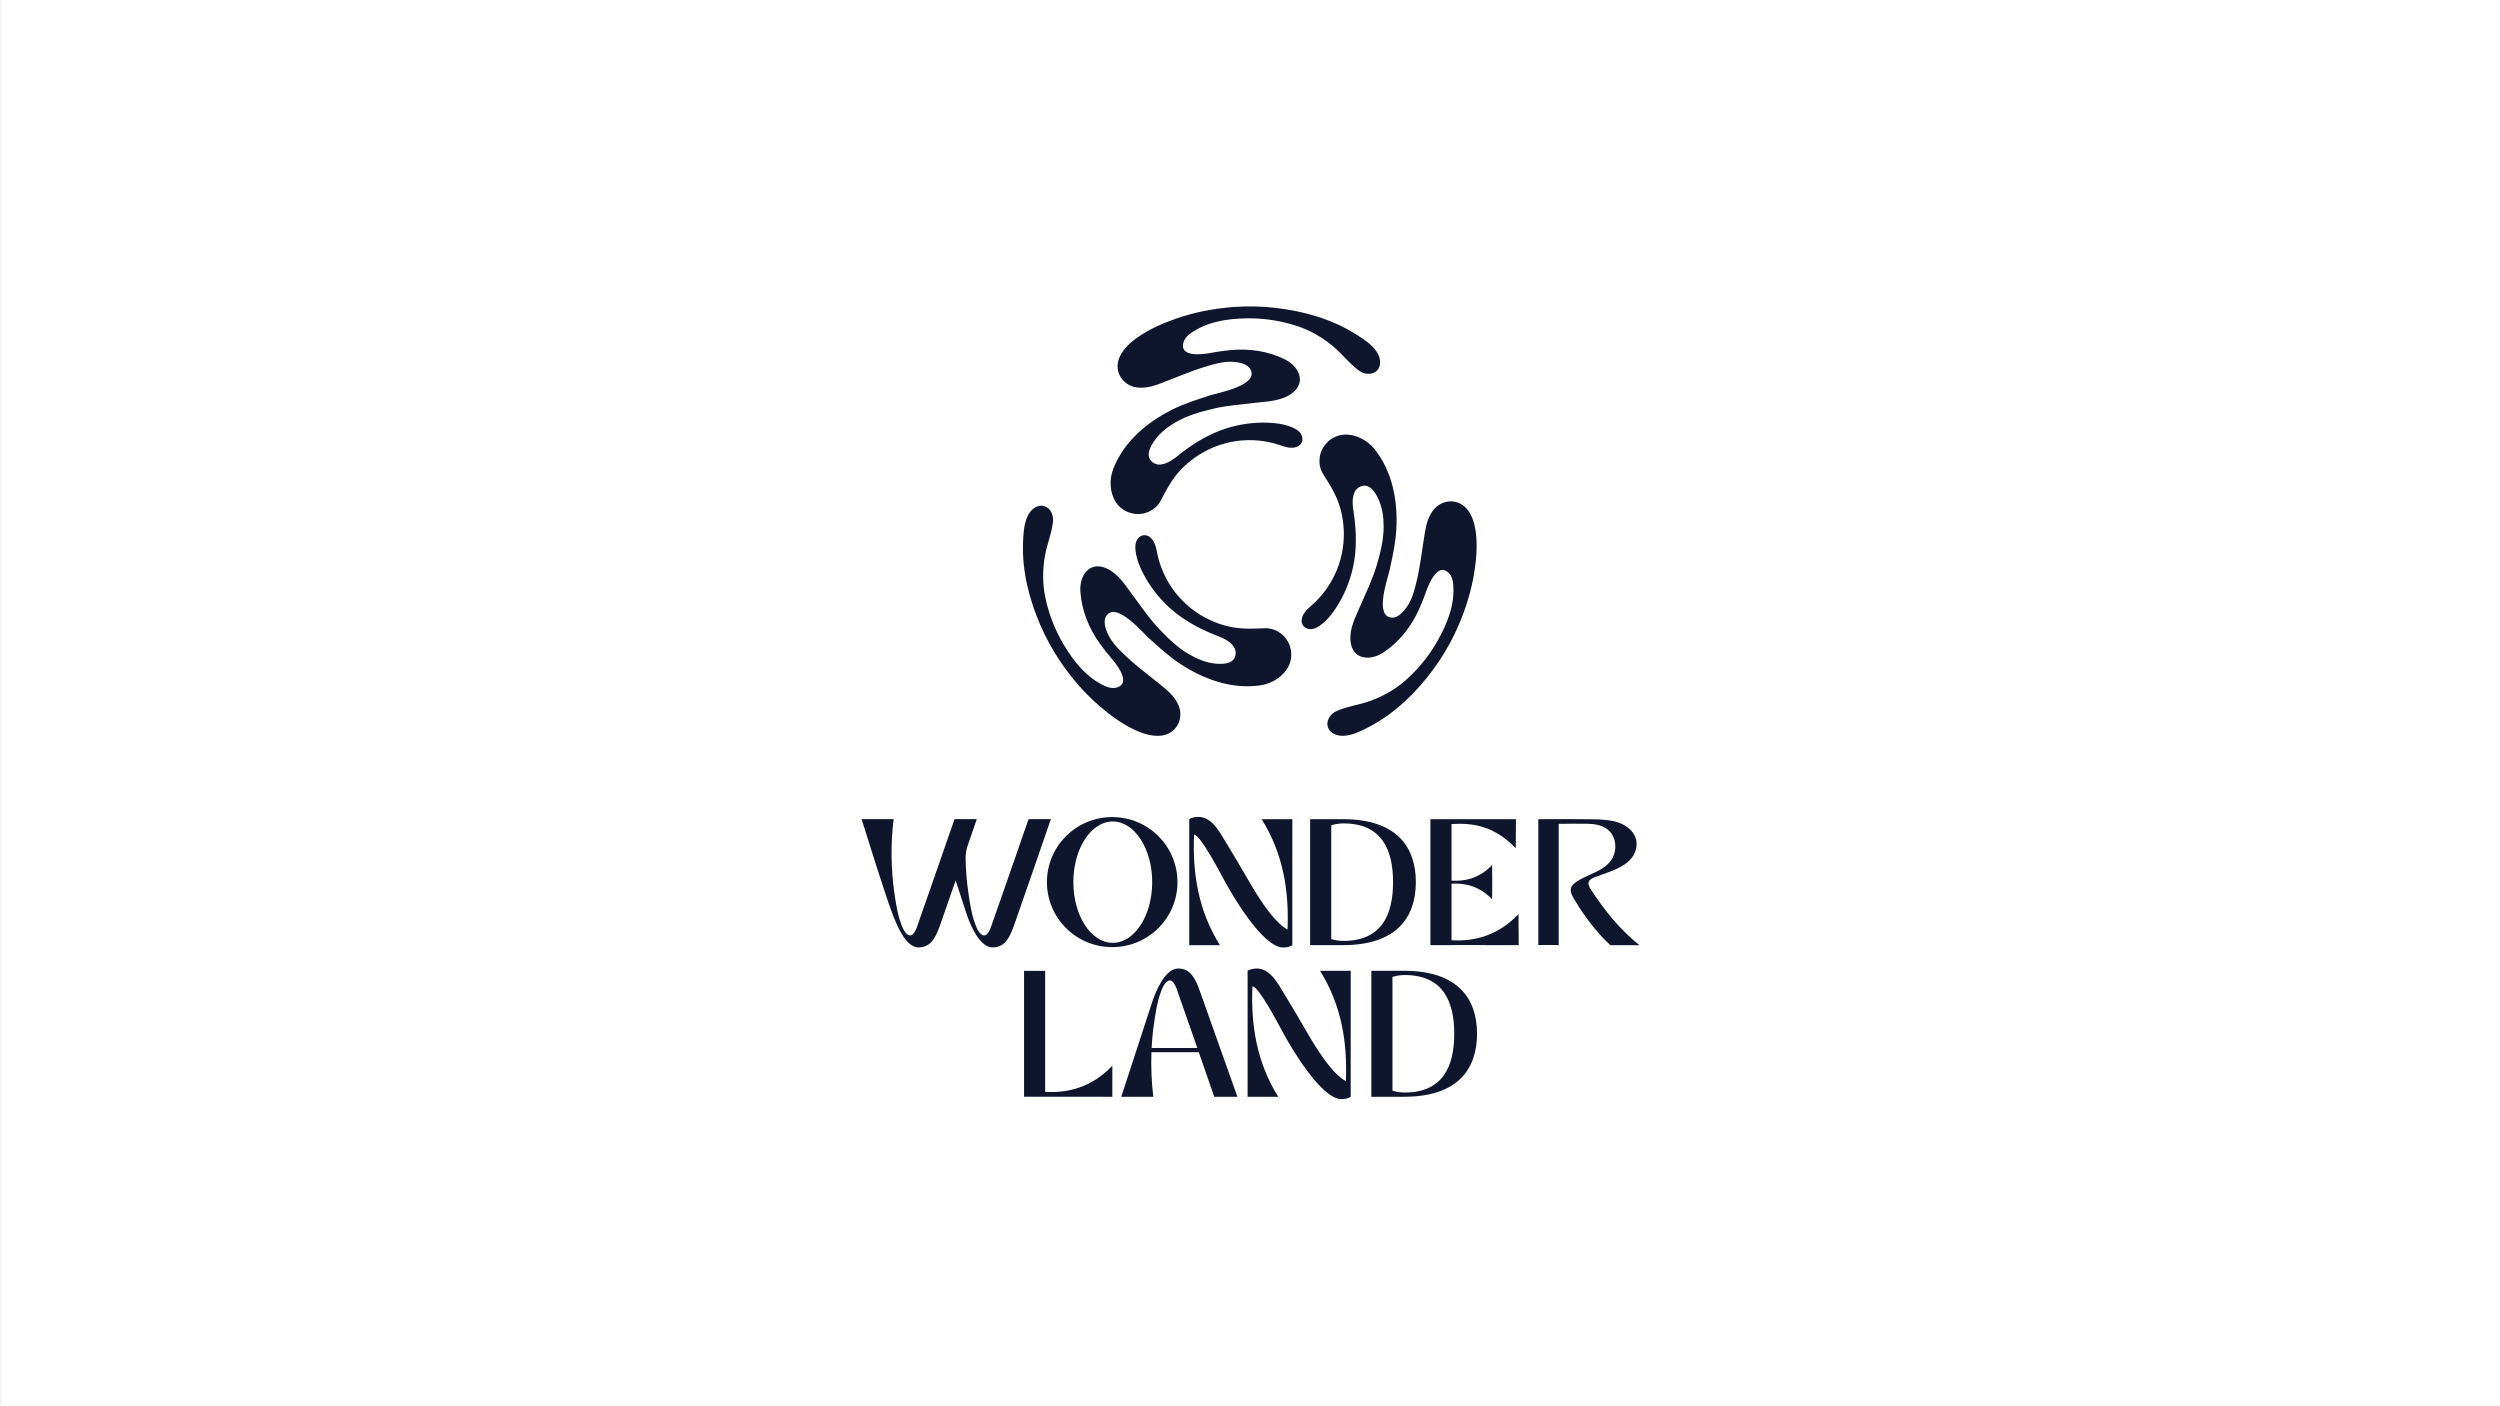
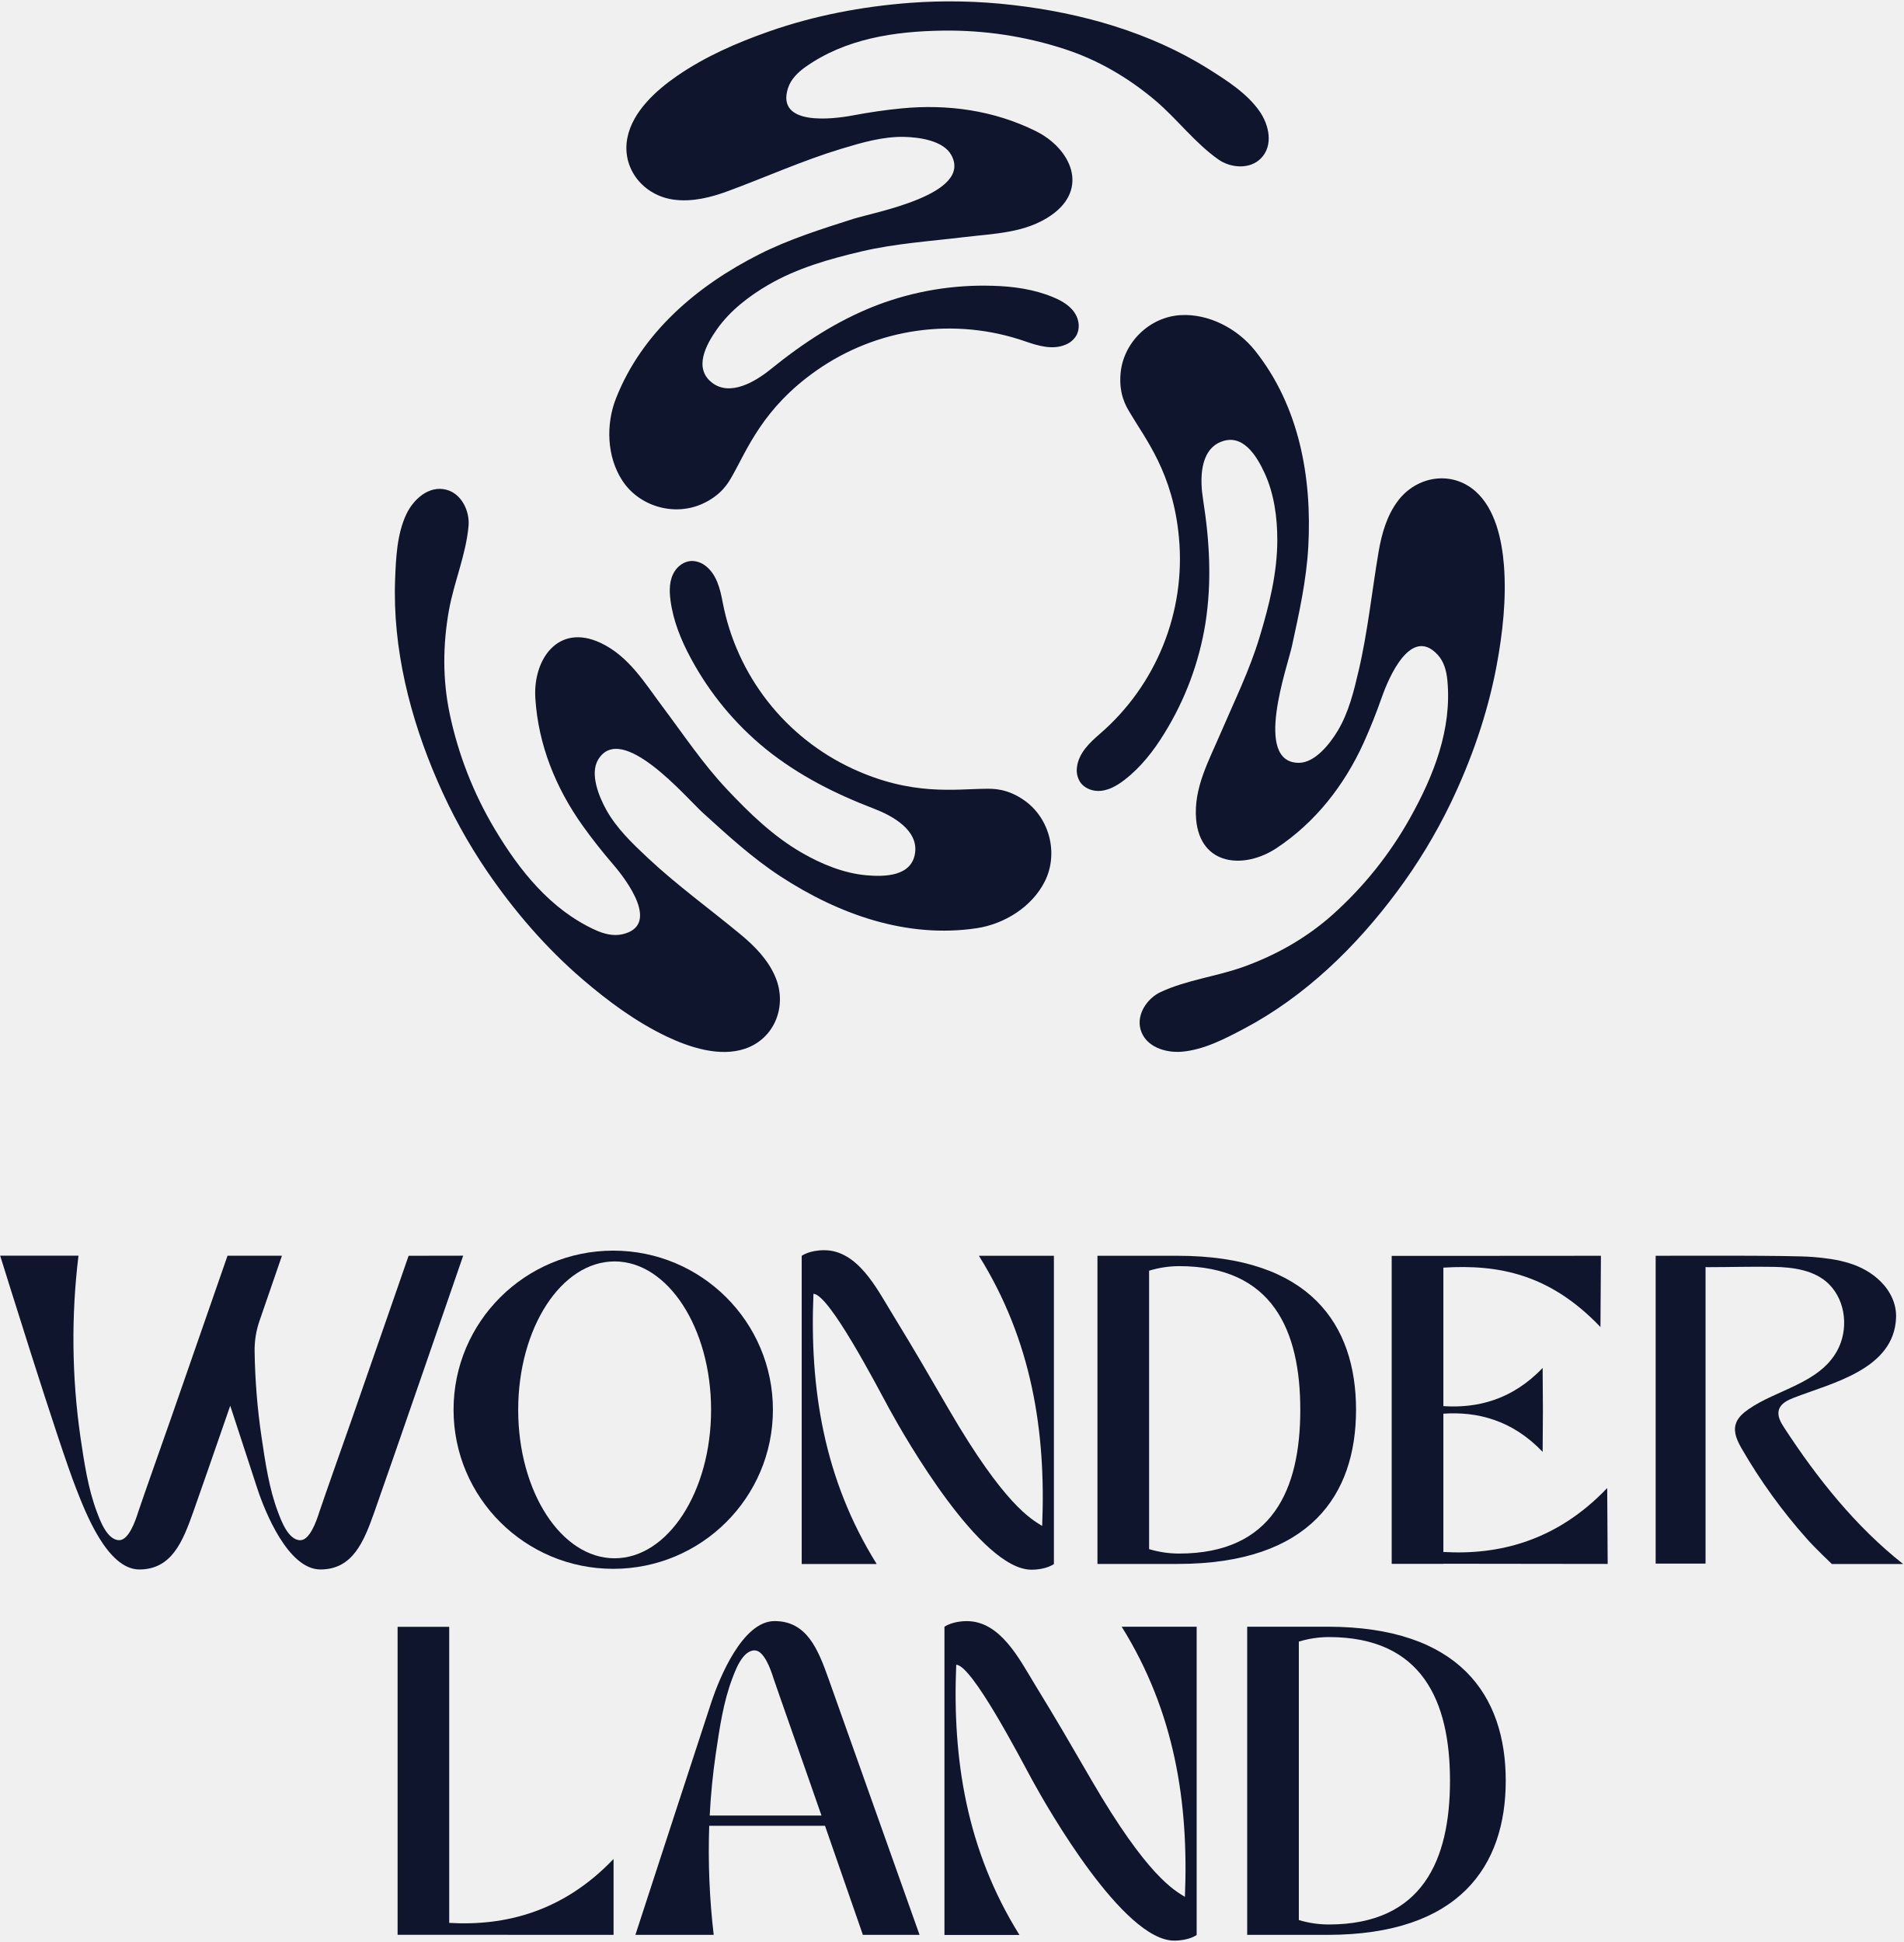
- <svg xmlns="http://www.w3.org/2000/svg" width="1921" height="1080" viewBox="0 0 1921 1080" fill="none">
-   <rect width="1920" height="1080" transform="translate(0.915527)" fill="white" />
-   <path d="M790.343 629.453C790.343 629.453 776.745 668.65 772.516 680.738C772.516 680.738 762.957 707.825 762.274 710.005C761.378 712.865 759.285 718.798 756.324 718.798C752.468 718.798 750.191 712.25 749.332 710.005C746.512 702.599 745.314 694.242 744.15 686.414C742.829 677.476 742.101 668.458 741.972 659.42C741.928 656.179 742.448 652.956 743.509 649.898L750.558 629.438H733.464C733.464 629.438 719.859 668.635 715.63 680.724C715.63 680.724 706.072 707.81 705.388 709.991C704.5 712.85 702.399 718.784 699.445 718.784C695.583 718.784 693.306 712.236 692.453 709.991C689.633 702.585 688.428 694.228 687.265 686.4C684.55 667.521 684.343 648.358 686.651 629.424H662.057C662.057 629.424 680.533 689.038 686.024 702.849C688.738 709.705 695.597 727.984 705.761 727.984C715.926 727.984 719.401 719.199 722.679 709.977C724.35 705.308 729.15 691.468 734.317 676.549C738.377 689.009 741.916 699.847 742.917 702.849C745.25 709.848 752.497 727.984 762.654 727.984C772.812 727.984 776.301 719.199 779.572 709.977C783.731 698.324 807.486 629.424 807.486 629.424L790.343 629.453Z" fill="#0E152C" />
-   <path d="M1197.71 632.998V726.147H1182.04V629.452C1190.21 629.452 1224.62 629.274 1231.38 629.824C1239.13 630.453 1246.89 631.783 1252.7 637.523C1255.75 640.54 1257.74 644.586 1257.55 648.961C1256.89 665.153 1237.36 669.414 1225.45 674.039C1223.53 674.79 1221.37 675.791 1220.76 677.792C1220.16 679.794 1221.31 681.753 1222.41 683.454C1232.83 699.425 1244.87 714.516 1259.77 726.275H1237.39C1237.39 726.275 1231.94 721.1 1229.63 718.462C1221.82 709.716 1214.93 700.176 1209.05 689.995C1207.75 687.708 1206.47 685.091 1207.13 682.539C1207.68 680.395 1209.46 678.872 1211.24 677.628C1220.08 671.494 1233.34 669.557 1239 659.377C1242.67 652.765 1241.88 643.743 1236.45 638.345C1231.98 633.906 1225.11 633.041 1219.14 632.934C1212.23 632.805 1205.28 633.027 1198.41 633.027L1197.71 632.998Z" fill="#0E152C" />
-   <path d="M993.031 629.453H969.473C986.151 656.196 990.564 684.791 989.344 714.316C985.904 712.171 977.53 707.789 960.084 677.814C952.464 664.71 949.961 660.292 942.066 647.36C937.351 639.647 931.345 627.701 920.863 627.701C916.154 627.701 913.814 629.474 913.814 629.474V726.268H937.365C920.687 699.525 916.281 670.93 917.501 641.405C922.371 641.405 937.238 670 941.51 677.864C946.239 686.493 969.995 728.056 985.982 728.056C986.109 728.056 985.848 728.056 985.982 728.056C990.691 728.056 993.031 726.283 993.031 726.283V629.453Z" fill="#0E152C" />
-   <path d="M854.616 627.837C826.92 627.837 804.462 650.213 804.462 677.814C804.462 705.416 826.92 727.784 854.616 727.784C882.311 727.784 904.77 705.408 904.77 677.814C904.77 650.22 882.326 627.837 854.616 627.837ZM855.039 724.474C838.318 724.474 824.763 703.6 824.763 677.85C824.763 652.1 838.318 631.226 855.039 631.226C871.759 631.226 885.35 652.1 885.35 677.85C885.35 703.6 871.752 724.474 855.039 724.474V724.474Z" fill="#0E152C" />
-   <path d="M1031.89 629.453H1006.71V726.247H1031.9C1073.49 726.247 1087.93 704.536 1087.93 677.821C1087.93 651.106 1073.47 629.453 1031.89 629.453ZM1032.35 722.987C1029.16 722.987 1025.99 722.517 1022.93 721.593V721.593V634.135C1025.99 633.199 1029.16 632.717 1032.35 632.705C1061.74 632.705 1070.42 652.908 1070.42 677.835C1070.42 702.763 1061.74 722.987 1032.35 722.987V722.987Z" fill="#0E152C" />
-   <path d="M1166.97 726.247L1166.82 702.406C1150.98 719.027 1132.85 723.516 1115.36 722.487V679.051C1125.93 678.336 1136.95 680.981 1146.54 691.046L1146.62 678.943V676.799L1146.54 664.682C1136.95 674.747 1125.95 677.378 1115.36 676.677V633.177C1132.79 632.105 1148.85 635.214 1164.7 651.835L1164.85 629.453L1114.05 629.488H1099.13V726.225H1115.34V726.183L1166.97 726.247Z" fill="#0E152C" />
-   <path d="M854.716 842.758V818.917C838.883 835.538 820.605 840.027 803.095 838.998V746H786.883V842.737L854.716 842.758Z" fill="#0E152C" />
-   <path d="M921.132 808.494C926.545 824.05 933.03 842.758 933.03 842.758H950.829L922.203 762.206C918.911 752.984 915.401 744.198 905.285 744.198C895.17 744.198 887.902 762.335 885.548 769.333C882.848 777.447 861.581 842.758 861.581 842.758H886.175C884.838 831.391 884.366 819.935 884.766 808.494H921.132ZM886.838 785.783C888.001 777.969 889.185 769.612 892.026 762.192C892.879 759.947 895.156 753.399 899.019 753.399C901.972 753.399 904.073 759.346 904.961 762.192C905.666 764.372 915.203 791.459 915.203 791.459C916.31 794.611 918.023 799.608 920.025 805.277H884.921C885.245 798.777 885.884 792.278 886.838 785.783V785.783Z" fill="#0E152C" />
-   <path d="M1037.87 745.964H1014.32C1030.99 772.708 1035.4 801.303 1034.18 830.827C1030.74 828.683 1022.37 824.3 1004.93 794.326C997.303 781.222 994.808 776.804 986.906 763.872C982.197 756.158 976.205 744.213 965.702 744.213C960.994 744.213 958.653 745.986 958.653 745.986V842.78H982.204C965.526 816.036 961.12 787.441 962.347 757.917C967.211 757.917 982.084 786.512 986.356 794.376C991.079 803.004 1014.83 844.567 1030.82 844.567C1030.95 844.567 1030.69 844.567 1030.82 844.567C1035.53 844.567 1037.87 842.794 1037.87 842.794V745.964Z" fill="#0E152C" />
-   <path d="M1078.91 745.964H1053.74V842.758H1078.92C1120.51 842.758 1134.95 821.047 1134.95 794.332C1134.95 767.617 1120.49 745.964 1078.91 745.964ZM1079.37 839.498C1076.19 839.498 1073.01 839.028 1069.96 838.104V838.104V750.646C1073.01 749.71 1076.18 749.229 1079.37 749.217C1108.77 749.217 1117.44 769.419 1117.44 794.347C1117.44 819.275 1108.77 839.498 1079.37 839.498V839.498Z" fill="#0E152C" />
-   <path d="M1000.26 340.009C1001.14 338.17 1000.95 335.926 1000.03 334.103C998.577 331.214 995.616 329.519 992.731 328.325C986.762 325.858 980.279 324.946 973.837 324.771C961.391 324.376 948.991 326.458 937.357 330.896C924.881 335.723 914.24 342.746 903.973 351.059C899.282 354.848 891.323 359.647 885.62 355.186C879.79 350.634 883.742 343.304 887.24 338.353C891.351 332.543 897.304 327.967 903.416 324.425C912.414 319.204 922.581 316.319 932.649 313.963C943.223 311.476 954.118 310.78 964.883 309.478C974.262 308.348 984.115 308.237 992.19 302.61C1004.22 294.217 998.33 281.634 987.343 276.182C974.211 269.668 959.67 267.642 945.161 269.047C940.019 269.549 934.906 270.305 929.832 271.264C923.632 272.434 905.748 274.67 909.485 262.752C910.357 259.966 912.537 257.785 914.909 256.098C927.496 247.14 943.008 244.824 958.162 244.617C971.216 244.432 984.21 246.414 996.615 250.483C1007.05 253.921 1016.42 259.429 1024.82 266.508C1031.77 272.382 1037.24 279.851 1044.72 285.108C1048.51 287.774 1054.52 288.292 1058.01 284.786C1062.09 280.695 1060.58 274.185 1057.63 269.966C1053.7 264.332 1047.46 260.36 1041.74 256.755C1023.33 245.159 1001.7 239.058 980.216 236.591C969.458 235.33 958.605 235.098 947.803 235.898C932.757 237.049 917.782 239.878 903.528 244.884C893.519 248.394 883.487 252.759 874.721 258.812C868.143 263.337 860.745 269.982 859.085 278.164C857.096 287.918 864.096 296.47 873.722 297.723C879.476 298.475 885.302 297.015 890.746 294.997C902.605 290.62 914.169 285.391 926.29 281.726C932.657 279.804 939.239 277.866 945.945 277.997C950.561 278.088 958.233 279.095 960.772 283.648C967.704 296.087 936.41 301.706 930.019 303.752C919.983 306.967 909.879 310.119 900.448 314.894C880.976 324.743 863.622 339.443 855.48 360.145C852.253 368.338 852.595 378.53 857.506 386.011C862.83 394.121 873.821 397.273 882.68 393.226C888.76 390.44 890.901 386.417 891.908 384.642C896.719 376.194 901.534 363.276 918.375 351.434C927.799 344.8 938.666 340.504 950.079 338.901C961.491 337.299 973.122 338.435 984.008 342.217C988.043 343.614 992.675 345.035 996.822 343.208C998.288 342.597 999.497 341.498 1000.24 340.096L1000.26 340.009Z" fill="#0E152C" />
-   <path d="M878.962 411.224C876.929 411.38 875.079 412.665 873.96 414.372C872.181 417.078 872.197 420.489 872.603 423.585C873.447 429.976 875.906 436.056 878.97 441.727C884.852 452.701 892.854 462.399 902.513 470.255C912.939 478.644 924.352 484.347 936.688 489.086C942.311 491.243 950.445 495.732 949.422 502.915C948.396 510.237 940.071 510.476 934.034 509.927C926.947 509.274 920.01 506.405 913.886 502.883C904.853 497.69 897.292 490.332 890.208 482.795C882.767 474.884 876.714 465.799 870.212 457.131C864.545 449.57 859.523 441.098 850.613 436.924C837.33 430.7 829.375 442.097 830.147 454.33C831.07 468.958 836.589 482.584 845.058 494.423C848.058 498.621 851.274 502.672 854.64 506.588C858.751 511.363 869.631 525.741 857.426 528.475C854.58 529.111 851.6 528.316 848.95 527.106C834.898 520.683 825.141 508.402 817.381 495.39C810.693 484.177 805.914 471.931 803.238 459.153C800.993 448.408 801.077 437.525 803.007 426.712C804.623 417.755 808.355 409.287 809.171 400.19C809.569 395.573 807.018 390.118 802.251 388.844C796.68 387.348 791.785 391.912 789.604 396.576C786.691 402.8 786.369 410.186 786.106 416.947C785.271 438.687 790.798 460.466 799.406 480.312C803.694 490.258 808.921 499.772 815.017 508.725C823.533 521.18 833.473 532.729 844.934 542.574C852.981 549.486 861.775 555.993 871.386 560.569C878.592 564.003 888.048 567.087 895.963 564.429C905.394 561.245 909.306 550.943 905.581 541.977C903.356 536.617 899.178 532.303 894.713 528.598C884.975 520.524 874.681 513.114 865.444 504.451C860.605 499.91 855.627 495.163 852.388 489.293C850.155 485.25 847.195 478.099 849.869 473.626C857.175 461.405 877.685 485.696 882.655 490.208C890.455 497.292 898.247 504.459 907.093 510.241C925.363 522.179 946.772 529.86 968.774 526.557C977.485 525.255 986.141 519.863 990.164 511.872C994.521 503.209 991.756 492.107 983.821 486.464C978.373 482.588 973.816 482.751 971.775 482.763C962.053 482.819 948.459 485.111 929.78 476.448C919.327 471.601 910.177 464.337 903.086 455.256C895.995 446.175 891.166 435.537 888.999 424.221C888.203 420.023 887.104 415.303 883.451 412.625C882.188 411.662 880.63 411.164 879.042 411.217L878.962 411.224Z" fill="#0E152C" />
-   <path d="M1001.28 480.67C1002.43 482.349 1004.47 483.312 1006.51 483.428C1009.74 483.611 1012.69 481.896 1015.17 479.997C1020.28 476.07 1024.32 470.9 1027.69 465.409C1034.26 454.827 1038.65 443.047 1040.63 430.752C1042.68 417.536 1041.92 404.806 1039.86 391.753C1038.92 385.784 1038.73 376.516 1045.46 373.794C1052.32 371.008 1056.69 378.108 1059.22 383.615C1062.2 390.082 1063.2 397.523 1063.2 404.587C1063.2 414.997 1060.63 425.228 1057.63 435.133C1054.5 445.535 1049.67 455.321 1045.4 465.285C1041.7 473.968 1036.86 482.56 1037.7 492.346C1038.95 506.962 1052.79 508.156 1063.01 501.367C1075.21 493.253 1084.24 481.673 1090.28 468.409C1092.41 463.709 1094.31 458.902 1096.02 454.027C1098.11 448.058 1105.11 431.468 1113.57 440.665C1115.56 442.809 1116.35 445.79 1116.62 448.687C1118.08 464.068 1112.33 478.656 1104.93 491.884C1098.57 503.282 1090.35 513.545 1080.63 522.255C1072.43 529.577 1062.97 534.937 1052.65 538.67C1044.08 541.75 1034.88 542.753 1026.59 546.593C1022.39 548.543 1018.95 553.498 1020.22 558.261C1021.72 563.832 1028.11 565.794 1033.25 565.348C1040.09 564.755 1046.65 561.345 1052.63 558.185C1071.88 548.042 1087.98 532.363 1100.86 514.989C1107.33 506.301 1112.95 497.018 1117.66 487.264C1124.19 473.658 1129.2 459.272 1132.02 444.429C1133.98 434.003 1135.2 423.135 1134.38 412.522C1133.74 404.563 1131.69 394.833 1125.43 389.31C1117.97 382.72 1107.08 384.495 1101.18 392.203C1097.65 396.811 1096 402.585 1095.02 408.308C1092.9 420.775 1091.63 433.378 1088.74 445.714C1087.23 452.173 1085.61 458.847 1082.15 464.597C1079.76 468.552 1075.05 474.689 1069.84 474.613C1055.6 474.394 1066.38 444.485 1067.8 437.927C1070.04 427.632 1072.35 417.297 1072.93 406.744C1074.13 384.956 1070.08 362.572 1056.22 345.162C1050.74 338.27 1041.74 333.47 1032.81 333.984C1023.13 334.541 1014.9 342.488 1013.98 352.178C1013.35 358.835 1015.76 362.699 1016.8 364.462C1021.71 372.855 1030.48 383.48 1032.32 403.99C1033.36 415.47 1031.66 427.033 1027.34 437.724C1023.03 448.414 1016.24 457.925 1007.52 465.468C1004.29 468.254 1000.76 471.569 1000.26 476.074C1000.05 477.649 1000.4 479.247 1001.24 480.594C1001.26 480.62 1001.27 480.646 1001.28 480.67V480.67Z" fill="#0E152C" />
+ <svg xmlns="http://www.w3.org/2000/svg" width="598px" height="610px" viewBox="0 0 598 610" version="1.1">
+   <g id="Page-1" stroke="none" stroke-width="1" fill="none" fill-rule="evenodd">
+     <g id="identifier-positive-alt" transform="translate(0.057, 0.432709)" fill="#0E152C" fill-rule="nonzero">
+       <path d="M128.286,394.02 C128.286,394.02 114.688,433.217 110.459,445.305 C110.459,445.305 100.9,472.392 100.217,474.572 C99.321,477.432 97.228,483.365 94.267,483.365 C90.411,483.365 88.134,476.817 87.275,474.572 C84.455,467.166 83.257,458.809 82.093,450.981 C80.772,442.043 80.044,433.025 79.915,423.987 C79.871,420.746 80.391,417.523 81.452,414.465 L88.501,394.005 L71.407,394.005 C71.407,394.005 57.802,433.202 53.573,445.291 C53.573,445.291 44.015,472.377 43.331,474.558 C42.443,477.417 40.342,483.351 37.388,483.351 C33.526,483.351 31.249,476.803 30.396,474.558 C27.576,467.152 26.371,458.795 25.208,450.967 C22.493,432.088 22.286,412.925 24.594,393.991 L0,393.991 C0,393.991 18.476,453.605 23.967,467.416 C26.681,474.272 33.54,492.551 43.704,492.551 C53.869,492.551 57.344,483.766 60.622,474.544 C62.293,469.875 67.093,456.035 72.26,441.116 C76.32,453.576 79.859,464.414 80.86,467.416 C83.193,474.415 90.44,492.551 100.597,492.551 C110.755,492.551 114.244,483.766 117.515,474.544 C121.674,462.891 145.429,393.991 145.429,393.991 L128.286,394.02 Z" id="Path" />
+       <path d="M535.653,397.565 L535.653,490.714 L519.983,490.714 L519.983,394.019 C528.153,394.019 562.563,393.841 569.323,394.391 C577.073,395.02 584.833,396.35 590.643,402.09 C593.693,405.107 595.683,409.153 595.493,413.528 C594.833,429.72 575.303,433.981 563.393,438.606 C561.473,439.357 559.313,440.358 558.703,442.359 C558.103,444.361 559.253,446.32 560.353,448.021 C570.773,463.992 582.813,479.083 597.713,490.842 L575.333,490.842 C575.333,490.842 569.883,485.667 567.573,483.029 C559.763,474.283 552.873,464.743 546.993,454.562 C545.693,452.275 544.413,449.658 545.073,447.106 C545.623,444.962 547.403,443.439 549.183,442.195 C558.023,436.061 571.283,434.124 576.943,423.944 C580.613,417.332 579.823,408.31 574.393,402.912 C569.923,398.473 563.053,397.608 557.083,397.501 C550.173,397.372 543.223,397.594 536.353,397.594 L535.653,397.565 Z" id="Path" />
+       <path d="M330.974,394.02 L307.416,394.02 C324.094,420.763 328.507,449.358 327.287,478.883 C323.847,476.738 315.473,472.356 298.027,442.381 C290.407,429.277 287.904,424.859 280.009,411.927 C275.294,404.214 269.288,392.268 258.806,392.268 C254.097,392.268 251.757,394.041 251.757,394.041 L251.757,490.835 L275.308,490.835 C258.63,464.092 254.224,435.497 255.444,405.972 C260.314,405.972 275.181,434.567 279.453,442.431 C284.182,451.06 307.938,492.623 323.925,492.623 C324.052,492.623 323.791,492.623 323.925,492.623 C328.634,492.623 330.974,490.85 330.974,490.85 L330.974,394.02 Z" id="Path" />
+       <path d="M192.559,392.404 C164.863,392.404 142.405,414.78 142.405,442.381 C142.405,469.983 164.863,492.351 192.559,492.351 C220.254,492.351 242.713,469.975 242.713,442.381 C242.713,414.787 220.269,392.404 192.559,392.404 Z M192.982,489.041 C176.261,489.041 162.706,468.167 162.706,442.417 C162.706,416.667 176.261,395.793 192.982,395.793 C209.702,395.793 223.293,416.667 223.293,442.417 C223.293,468.167 209.695,489.041 192.982,489.041 L192.982,489.041 Z" id="Shape" />
+       <path d="M369.833,394.02 L344.653,394.02 L344.653,490.814 L369.843,490.814 C411.433,490.814 425.873,469.103 425.873,442.388 C425.873,415.673 411.413,394.02 369.833,394.02 Z M370.293,487.554 C367.103,487.554 363.933,487.084 360.873,486.16 L360.873,486.16 L360.873,398.702 C363.933,397.766 367.103,397.284 370.293,397.272 C399.683,397.272 408.363,417.475 408.363,442.402 C408.363,467.33 399.683,487.554 370.293,487.554 L370.293,487.554 Z" id="Shape" />
+       <path d="M504.913,490.814 L504.763,466.973 C488.923,483.594 470.793,488.083 453.303,487.054 L453.303,443.618 C463.873,442.903 474.893,445.548 484.483,455.613 L484.563,443.51 L484.563,441.366 L484.483,429.249 C474.893,439.314 463.893,441.945 453.303,441.244 L453.303,397.744 C470.733,396.672 486.793,399.781 502.643,416.402 L502.793,394.02 L451.993,394.055 L437.073,394.055 L437.073,490.792 L453.283,490.792 L453.283,490.75 L504.913,490.814 Z" id="Path" />
+       <path d="M192.659,607.325 L192.659,583.484 C176.826,600.105 158.548,604.594 141.038,603.565 L141.038,510.567 L124.826,510.567 L124.826,607.304 L192.659,607.325 Z" id="Path" />
+       <path d="M259.075,573.061 C264.488,588.617 270.973,607.325 270.973,607.325 L288.772,607.325 L260.146,526.773 C256.854,517.551 253.344,508.765 243.228,508.765 C233.113,508.765 225.845,526.902 223.491,533.9 C220.791,542.014 199.524,607.325 199.524,607.325 L224.118,607.325 C222.781,595.958 222.309,584.502 222.709,573.061 L259.075,573.061 Z M224.781,550.35 C225.944,542.536 227.128,534.179 229.969,526.759 C230.822,524.514 233.099,517.966 236.962,517.966 C239.915,517.966 242.016,523.913 242.904,526.759 C243.609,528.939 253.146,556.026 253.146,556.026 C254.253,559.178 255.966,564.175 257.968,569.844 L222.864,569.844 C223.188,563.344 223.827,556.845 224.781,550.35 L224.781,550.35 Z" id="Shape" />
+       <path d="M375.813,510.531 L352.263,510.531 C368.933,537.275 373.343,565.87 372.123,595.394 C368.683,593.25 360.313,588.867 342.873,558.893 C335.246,545.789 332.751,541.371 324.849,528.439 C320.14,520.725 314.148,508.78 303.645,508.78 C298.937,508.78 296.596,510.553 296.596,510.553 L296.596,607.347 L320.147,607.347 C303.469,580.603 299.063,552.008 300.29,522.484 C305.154,522.484 320.027,551.079 324.299,558.943 C329.022,567.571 352.773,609.134 368.763,609.134 C368.893,609.134 368.633,609.134 368.763,609.134 C373.473,609.134 375.813,607.361 375.813,607.361 L375.813,510.531 Z" id="Path" />
+       <path d="M416.853,510.531 L391.683,510.531 L391.683,607.325 L416.863,607.325 C458.453,607.325 472.893,585.614 472.893,558.899 C472.893,532.184 458.433,510.531 416.853,510.531 Z M417.313,604.065 C414.133,604.065 410.953,603.595 407.903,602.671 L407.903,602.671 L407.903,515.213 C410.953,514.277 414.123,513.796 417.313,513.784 C446.713,513.784 455.383,533.986 455.383,558.914 C455.383,583.842 446.713,604.065 417.313,604.065 L417.313,604.065 Z" id="Shape" />
+       <path d="M338.203,104.576 C339.083,102.737 338.893,100.493 337.973,98.67 C336.52,95.781 333.559,94.086 330.674,92.892 C324.705,90.425 318.222,89.513 311.78,89.338 C299.334,88.943 286.934,91.025 275.3,95.463 C262.824,100.29 252.183,107.313 241.916,115.626 C237.225,119.415 229.266,124.214 223.563,119.753 C217.733,115.201 221.685,107.871 225.183,102.92 C229.294,97.11 235.247,92.534 241.359,88.992 C250.357,83.771 260.524,80.886 270.592,78.53 C281.166,76.043 292.061,75.347 302.826,74.045 C312.205,72.915 322.058,72.804 330.133,67.177 C342.163,58.784 336.273,46.201 325.286,40.749 C312.154,34.235 297.613,32.209 283.104,33.614 C277.962,34.116 272.849,34.872 267.775,35.831 C261.575,37.001 243.691,39.237 247.428,27.319 C248.3,24.533 250.48,22.352 252.852,20.665 C265.439,11.707 280.951,9.391 296.105,9.184 C309.159,8.999 322.153,10.981 334.558,15.05 C344.993,18.488 354.363,23.996 362.763,31.075 C369.713,36.949 375.183,44.418 382.663,49.675 C386.453,52.341 392.463,52.859 395.953,49.353 C400.033,45.262 398.523,38.752 395.573,34.533 C391.643,28.899 385.403,24.927 379.683,21.322 C361.273,9.726 339.643,3.625 318.159,1.158 C307.401,-0.103 296.548,-0.335 285.746,0.465 C270.7,1.616 255.725,4.445 241.471,9.451 C231.462,12.961 221.43,17.326 212.664,23.379 C206.086,27.904 198.688,34.549 197.028,42.731 C195.039,52.485 202.039,61.037 211.665,62.29 C217.419,63.042 223.245,61.582 228.689,59.564 C240.548,55.187 252.112,49.958 264.233,46.293 C270.6,44.371 277.182,42.433 283.888,42.564 C288.504,42.655 296.176,43.662 298.715,48.215 C305.647,60.654 274.353,66.273 267.962,68.319 C257.926,71.534 247.822,74.686 238.391,79.461 C218.919,89.31 201.565,104.01 193.423,124.712 C190.196,132.905 190.538,143.097 195.449,150.578 C200.773,158.688 211.764,161.84 220.623,157.793 C226.703,155.007 228.844,150.984 229.851,149.209 C234.662,140.761 239.477,127.843 256.318,116.001 C265.742,109.367 276.609,105.071 288.022,103.468 C299.434,101.866 311.065,103.002 321.951,106.784 C325.986,108.181 330.618,109.602 334.765,107.775 C336.231,107.164 337.44,106.065 338.183,104.663 L338.203,104.576 Z" id="Path" />
+       <path d="M216.905,175.791 C214.872,175.947 213.022,177.232 211.903,178.939 C210.124,181.645 210.14,185.056 210.546,188.152 C211.39,194.543 213.849,200.623 216.913,206.294 C222.795,217.268 230.797,226.966 240.456,234.822 C250.882,243.211 262.295,248.914 274.631,253.653 C280.254,255.81 288.388,260.299 287.365,267.482 C286.339,274.804 278.014,275.043 271.977,274.494 C264.89,273.841 257.953,270.972 251.829,267.45 C242.796,262.257 235.235,254.899 228.151,247.362 C220.71,239.451 214.657,230.366 208.155,221.698 C202.488,214.137 197.466,205.665 188.556,201.491 C175.273,195.267 167.318,206.664 168.09,218.897 C169.013,233.525 174.532,247.151 183.001,258.99 C186.001,263.188 189.217,267.239 192.583,271.155 C196.694,275.93 207.574,290.308 195.369,293.042 C192.523,293.678 189.543,292.883 186.893,291.673 C172.841,285.25 163.084,272.969 155.324,259.957 C148.636,248.744 143.857,236.498 141.181,223.72 C138.936,212.975 139.02,202.092 140.95,191.279 C142.566,182.322 146.298,173.854 147.114,164.757 C147.512,160.14 144.961,154.685 140.194,153.411 C134.623,151.915 129.728,156.479 127.547,161.143 C124.634,167.367 124.312,174.753 124.049,181.514 C123.214,203.254 128.741,225.033 137.349,244.879 C141.637,254.825 146.864,264.339 152.96,273.292 C161.476,285.747 171.416,297.296 182.877,307.141 C190.924,314.053 199.718,320.56 209.329,325.136 C216.535,328.57 225.991,331.654 233.906,328.996 C243.337,325.812 247.249,315.51 243.524,306.544 C241.299,301.184 237.121,296.87 232.656,293.165 C222.918,285.091 212.624,277.681 203.387,269.018 C198.548,264.477 193.57,259.73 190.331,253.86 C188.098,249.817 185.138,242.666 187.812,238.193 C195.118,225.972 215.628,250.263 220.598,254.775 C228.398,261.859 236.19,269.026 245.036,274.808 C263.306,286.746 284.715,294.427 306.717,291.124 C315.428,289.822 324.084,284.43 328.107,276.439 C332.464,267.776 329.699,256.674 321.764,251.031 C316.316,247.155 311.759,247.318 309.718,247.33 C299.996,247.386 286.402,249.678 267.723,241.015 C257.27,236.168 248.12,228.904 241.029,219.823 C233.938,210.742 229.109,200.104 226.942,188.788 C226.146,184.59 225.047,179.87 221.394,177.192 C220.131,176.229 218.573,175.731 216.985,175.784 L216.905,175.791 Z" id="Path" />
+       <path d="M339.223,245.237 C340.373,246.916 342.413,247.879 344.453,247.995 C347.683,248.178 350.633,246.463 353.113,244.564 C358.223,240.637 362.263,235.467 365.633,229.976 C372.203,219.394 376.593,207.614 378.573,195.319 C380.623,182.103 379.863,169.373 377.803,156.32 C376.863,150.351 376.673,141.083 383.403,138.361 C390.263,135.575 394.633,142.675 397.163,148.182 C400.143,154.649 401.143,162.09 401.143,169.154 C401.143,179.564 398.573,189.795 395.573,199.7 C392.443,210.102 387.613,219.888 383.343,229.852 C379.643,238.535 374.803,247.127 375.643,256.913 C376.893,271.529 390.733,272.723 400.953,265.934 C413.153,257.82 422.183,246.24 428.223,232.976 C430.353,228.276 432.253,223.469 433.963,218.594 C436.053,212.625 443.053,196.035 451.513,205.232 C453.503,207.376 454.293,210.357 454.563,213.254 C456.023,228.635 450.273,243.223 442.873,256.451 C436.513,267.849 428.293,278.112 418.573,286.822 C410.373,294.144 400.913,299.504 390.593,303.237 C382.023,306.317 372.823,307.32 364.533,311.16 C360.333,313.11 356.893,318.065 358.163,322.828 C359.663,328.399 366.053,330.361 371.193,329.915 C378.033,329.322 384.593,325.912 390.573,322.752 C409.823,312.609 425.923,296.93 438.803,279.556 C445.273,270.868 450.893,261.585 455.603,251.831 C462.133,238.225 467.143,223.839 469.963,208.996 C471.923,198.57 473.143,187.702 472.323,177.089 C471.683,169.13 469.633,159.4 463.373,153.877 C455.913,147.287 445.023,149.062 439.123,156.77 C435.593,161.378 433.943,167.152 432.963,172.875 C430.843,185.342 429.573,197.945 426.683,210.281 C425.173,216.74 423.553,223.414 420.093,229.164 C417.703,233.119 412.993,239.256 407.783,239.18 C393.543,238.961 404.323,209.052 405.743,202.494 C407.983,192.199 410.293,181.864 410.873,171.311 C412.073,149.523 408.023,127.139 394.163,109.729 C388.683,102.837 379.683,98.037 370.753,98.551 C361.073,99.108 352.843,107.055 351.923,116.745 C351.293,123.402 353.703,127.266 354.743,129.029 C359.653,137.422 368.423,148.047 370.263,168.557 C371.303,180.037 369.603,191.6 365.283,202.291 C360.973,212.981 354.183,222.492 345.463,230.035 C342.233,232.821 338.703,236.136 338.203,240.641 C337.993,242.216 338.343,243.814 339.183,245.161 C339.203,245.187 339.213,245.213 339.223,245.237 L339.223,245.237 Z" id="Path" />
+     </g>
+   </g>
</svg>
